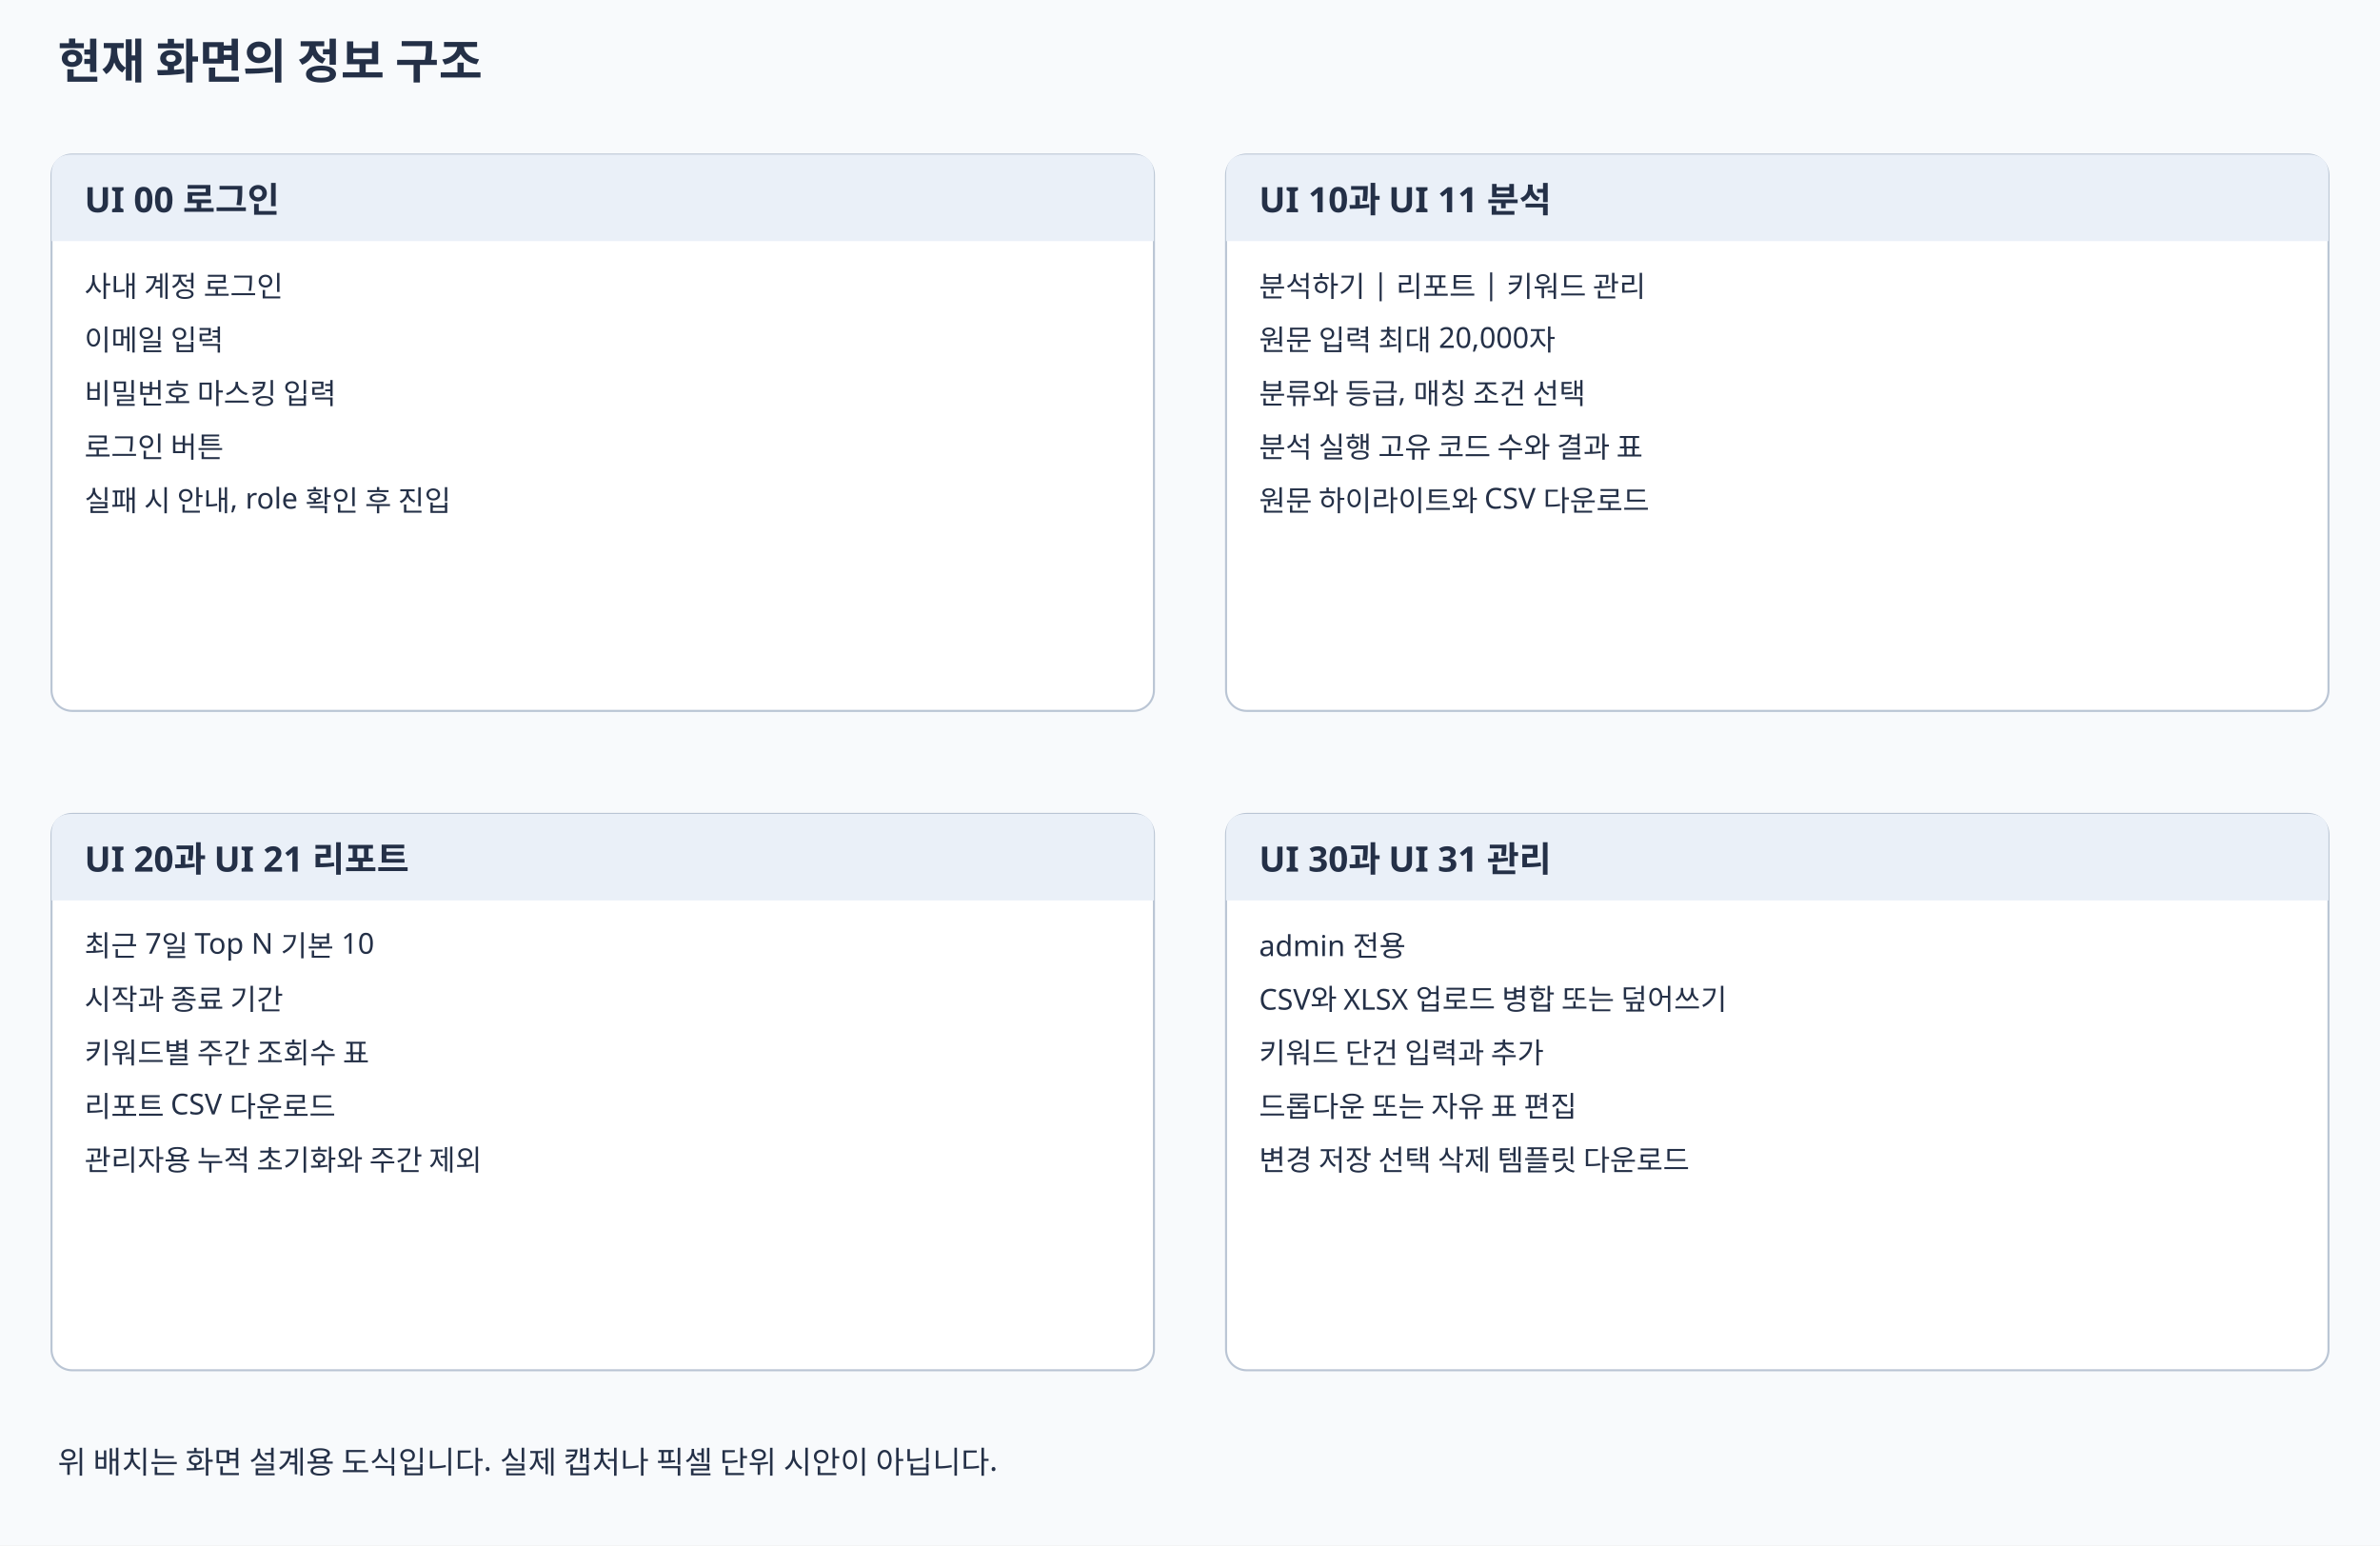
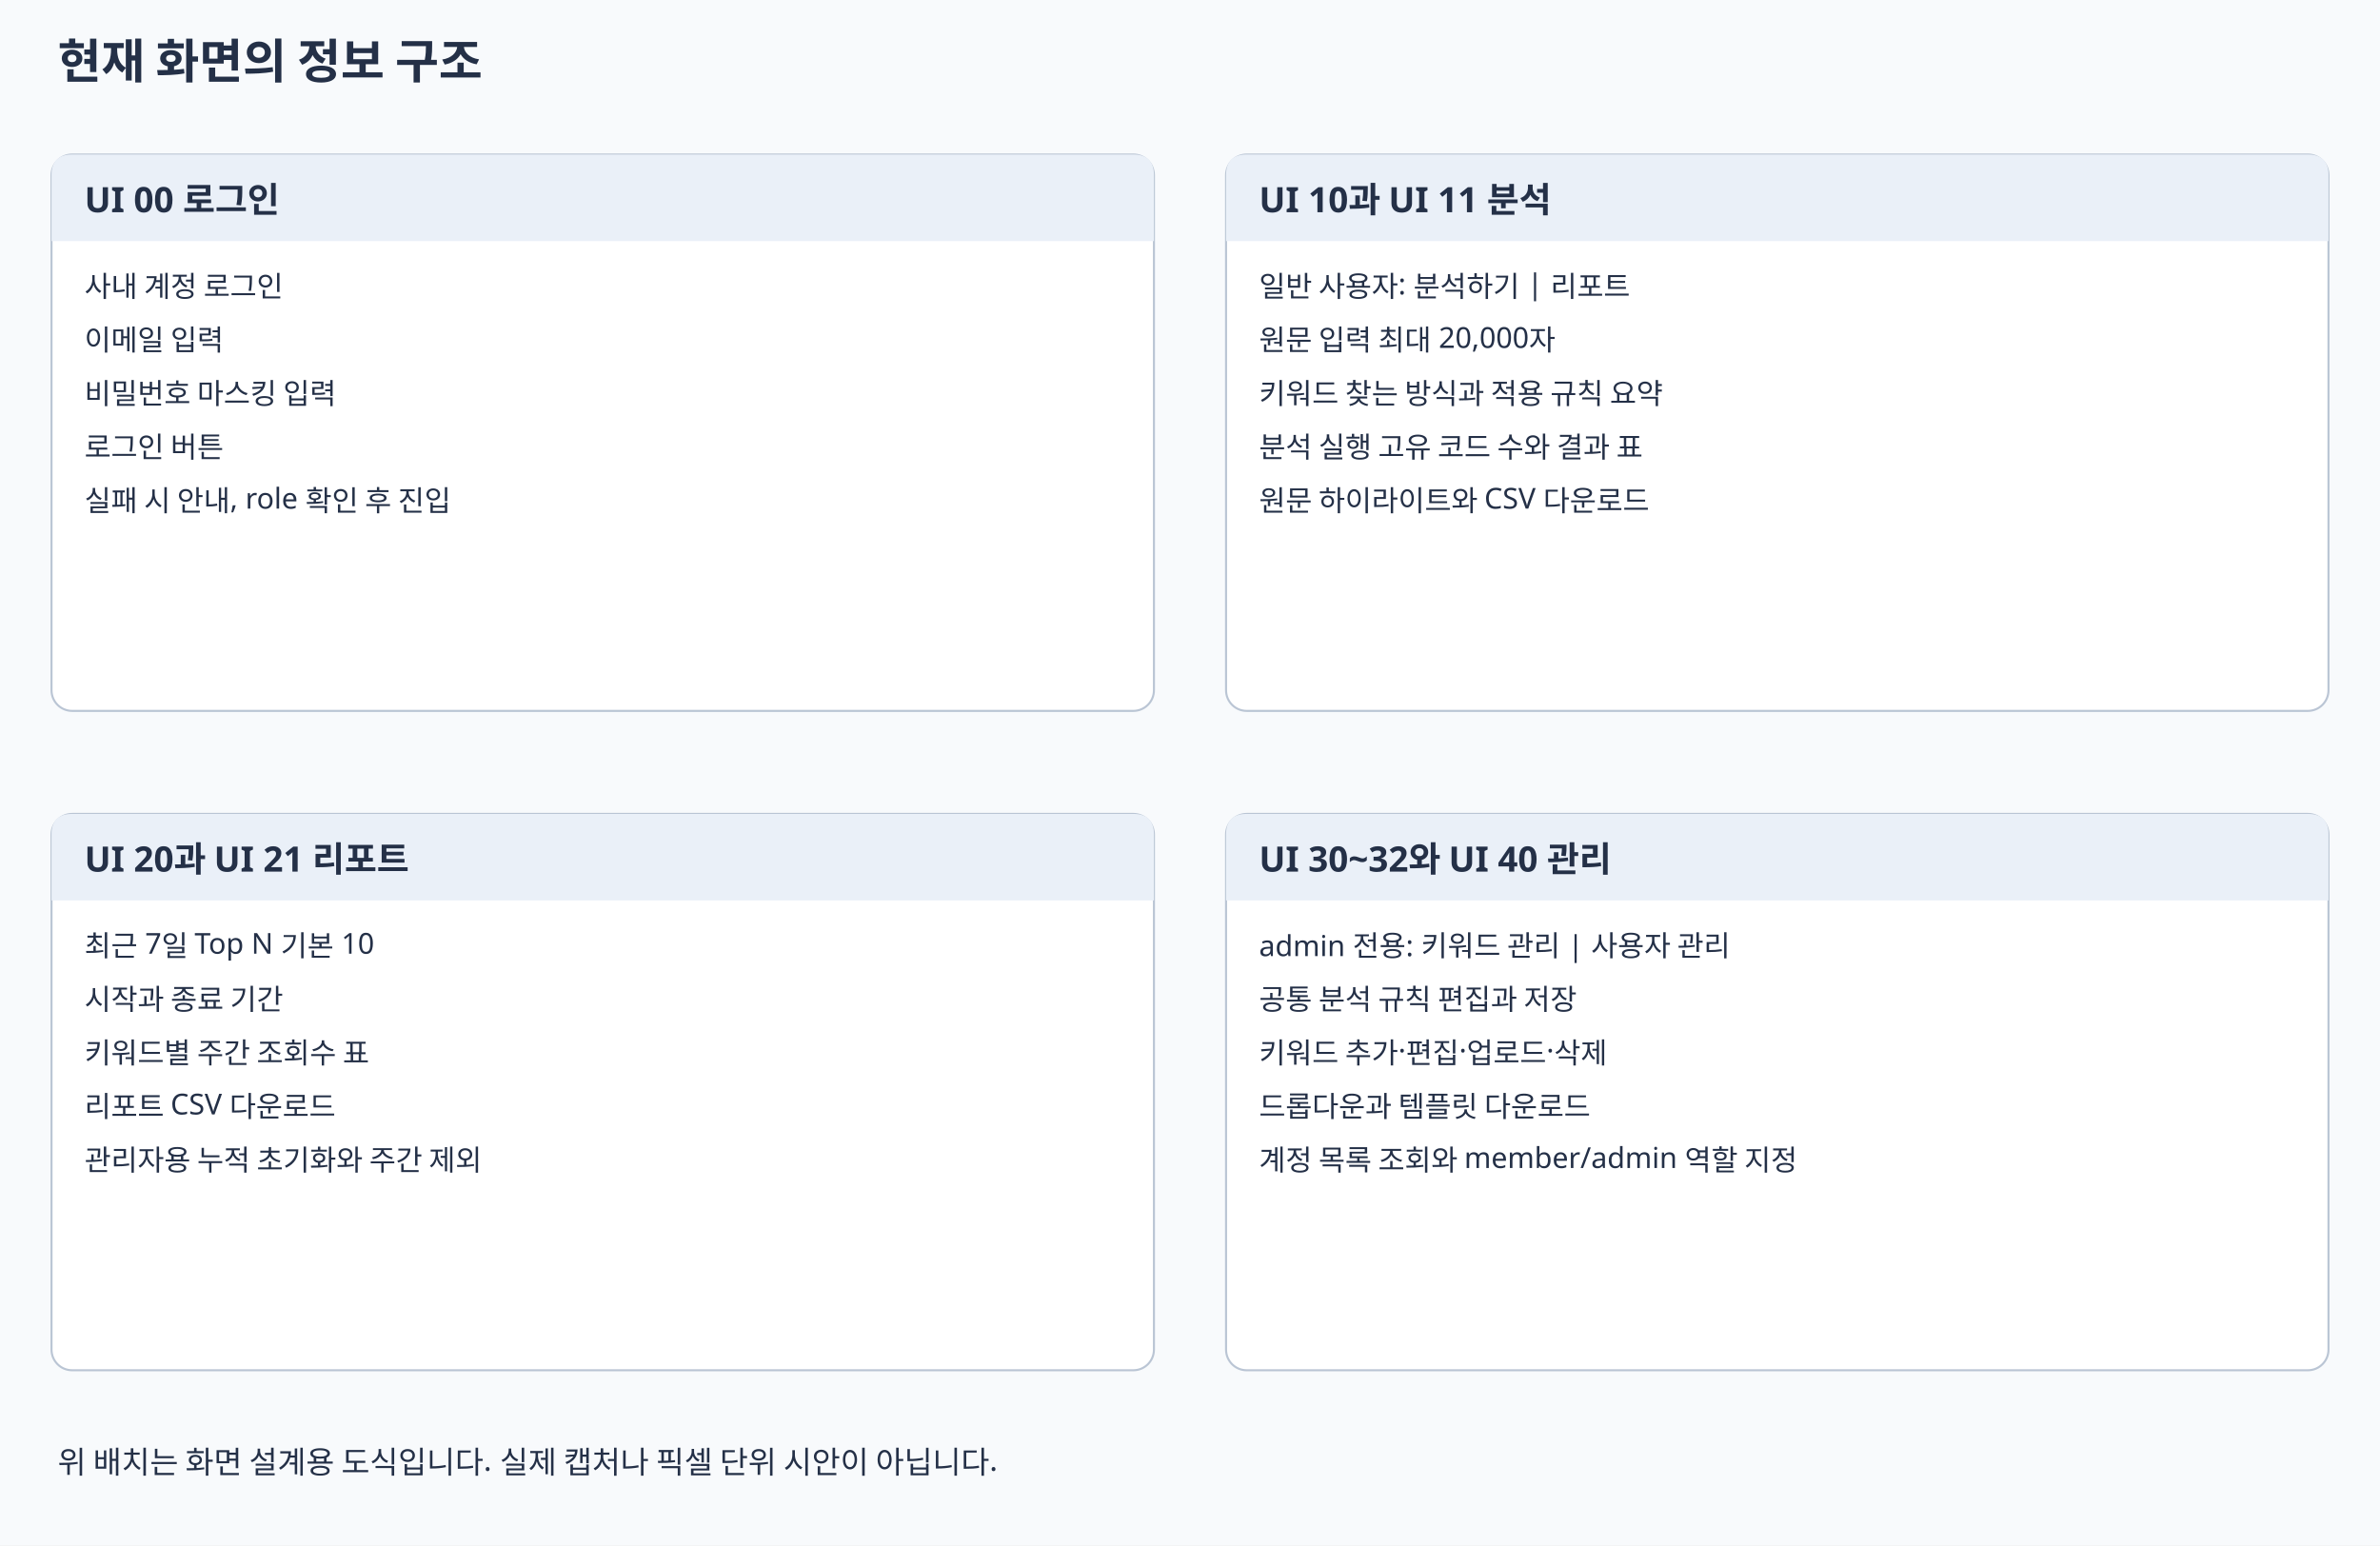
<svg xmlns="http://www.w3.org/2000/svg" width="1155" height="750" viewBox="0 0 1155 750" role="img" aria-labelledby="title">
  <defs>
    <marker id="arrow" markerWidth="9" markerHeight="9" refX="8" refY="4.5" orient="auto">
      <path d="M0,0 L9,4.5 L0,9" fill="#60718c" />
    </marker>
  </defs>
  <rect width="100%" height="100%" fill="#f8fafc" />
  <g font-family="Malgun Gothic, Apple SD Gothic Neo, sans-serif">
    <text x="28" y="38" font-size="23" fill="#243047" font-weight="700">현재 화면의 정보 구조</text>
    <rect x="25" y="75" width="535" height="270" rx="10" fill="white" stroke="#bac5d4" />
    <path d="M35 75H550Q560 75 560 85V117H25V85Q25 75 35 75" fill="#eaf0f8" />
    <text x="41" y="103" font-size="17" fill="#243047" font-weight="700">UI 00 로그인</text>
    <text x="41" y="144" font-size="14" fill="#243047" font-weight="400">사내 계정 로그인</text>
    <text x="41" y="170" font-size="14" fill="#243047" font-weight="400">이메일 입력</text>
    <text x="41" y="196" font-size="14" fill="#243047" font-weight="400">비밀번호 마스킹 입력</text>
    <text x="41" y="222" font-size="14" fill="#243047" font-weight="400">로그인 버튼</text>
    <text x="41" y="248" font-size="14" fill="#243047" font-weight="400">실패 시 안내, role 확인 후 진입</text>
    <rect x="595" y="75" width="535" height="270" rx="10" fill="white" stroke="#bac5d4" />
    <path d="M605 75H1120Q1130 75 1130 85V117H595V85Q595 75 605 75" fill="#eaf0f8" />
    <text x="611" y="103" font-size="17" fill="#243047" font-weight="700">UI 10과 UI 11 분석</text>
-     <text x="611" y="144" font-size="14" fill="#243047" font-weight="400">분석하기 | 리포트 | 키워드 관리</text>
+     <text x="611" y="144" font-size="14" fill="#243047" font-weight="400">일반 사용자: 분석하기 | 리포트</text>
    <text x="611" y="170" font-size="14" fill="#243047" font-weight="400">원문 입력  최대 20,000자</text>
-     <text x="611" y="196" font-size="14" fill="#243047" font-weight="400">분류와 등급, 매칭 조건 선택</text>
+     <text x="611" y="196" font-size="14" fill="#243047" font-weight="400">키워드 찾는 방식과 적용 규칙 요약</text>
    <text x="611" y="222" font-size="14" fill="#243047" font-weight="400">분석 실행  고유 코드 수와 결과 표</text>
    <text x="611" y="248" font-size="14" fill="#243047" font-weight="400">원문 하이라이트와 CSV 다운로드</text>
    <rect x="25" y="395" width="535" height="270" rx="10" fill="white" stroke="#bac5d4" />
    <path d="M35 395H550Q560 395 560 405V437H25V405Q25 395 35 395" fill="#eaf0f8" />
    <text x="41" y="423" font-size="17" fill="#243047" font-weight="700">UI 20과 UI 21 리포트</text>
    <text x="41" y="464" font-size="14" fill="#243047" font-weight="400">최근 7일 Top N  기본 10</text>
    <text x="41" y="490" font-size="14" fill="#243047" font-weight="400">시작과 종료 기간</text>
    <text x="41" y="516" font-size="14" fill="#243047" font-weight="400">키워드별 주간 조회수 표</text>
    <text x="41" y="542" font-size="14" fill="#243047" font-weight="400">리포트 CSV 다운로드</text>
    <text x="41" y="568" font-size="14" fill="#243047" font-weight="400">관리자용 누적 초기화와 주간 제외</text>
    <rect x="595" y="395" width="535" height="270" rx="10" fill="white" stroke="#bac5d4" />
    <path d="M605 395H1120Q1130 395 1130 405V437H595V405Q595 395 605 395" fill="#eaf0f8" />
-     <text x="611" y="423" font-size="17" fill="#243047" font-weight="700">UI 30과 UI 31 관리</text>
-     <text x="611" y="464" font-size="14" fill="#243047" font-weight="400">admin 전용</text>
-     <text x="611" y="490" font-size="14" fill="#243047" font-weight="400">CSV와 XLSX 업로드  병합 또는 덮어쓰기</text>
-     <text x="611" y="516" font-size="14" fill="#243047" font-weight="400">키워드 단건 입력과 추가</text>
-     <text x="611" y="542" font-size="14" fill="#243047" font-weight="400">드롭다운 또는 자유 표 편집</text>
-     <text x="611" y="568" font-size="14" fill="#243047" font-weight="400">변경 저장  선택 삭제  템플릿 다운로드</text>
+     <text x="611" y="423" font-size="17" fill="#243047" font-weight="700">UI 30~32와 UI 40 관리</text>
+     <text x="611" y="464" font-size="14" fill="#243047" font-weight="400">admin 전용: 키워드 관리 | 사용자 관리</text>
+     <text x="611" y="490" font-size="14" fill="#243047" font-weight="400">공통 분석 규칙 편집과 저장</text>
+     <text x="611" y="516" font-size="14" fill="#243047" font-weight="400">키워드 추가·편집·업로드·삭제</text>
+     <text x="611" y="542" font-size="14" fill="#243047" font-weight="400">드롭다운과 템플릿 다운로드</text>
+     <text x="611" y="568" font-size="14" fill="#243047" font-weight="400">계정 목록 조회와 member/admin 역할 지정</text>
    <text x="28" y="715" font-size="15" fill="#243047" font-weight="400">위 배치는 화면 설계용 도식입니다. 실제 캡처나 픽셀 단위 시안이 아닙니다.</text>
  </g>
</svg>
